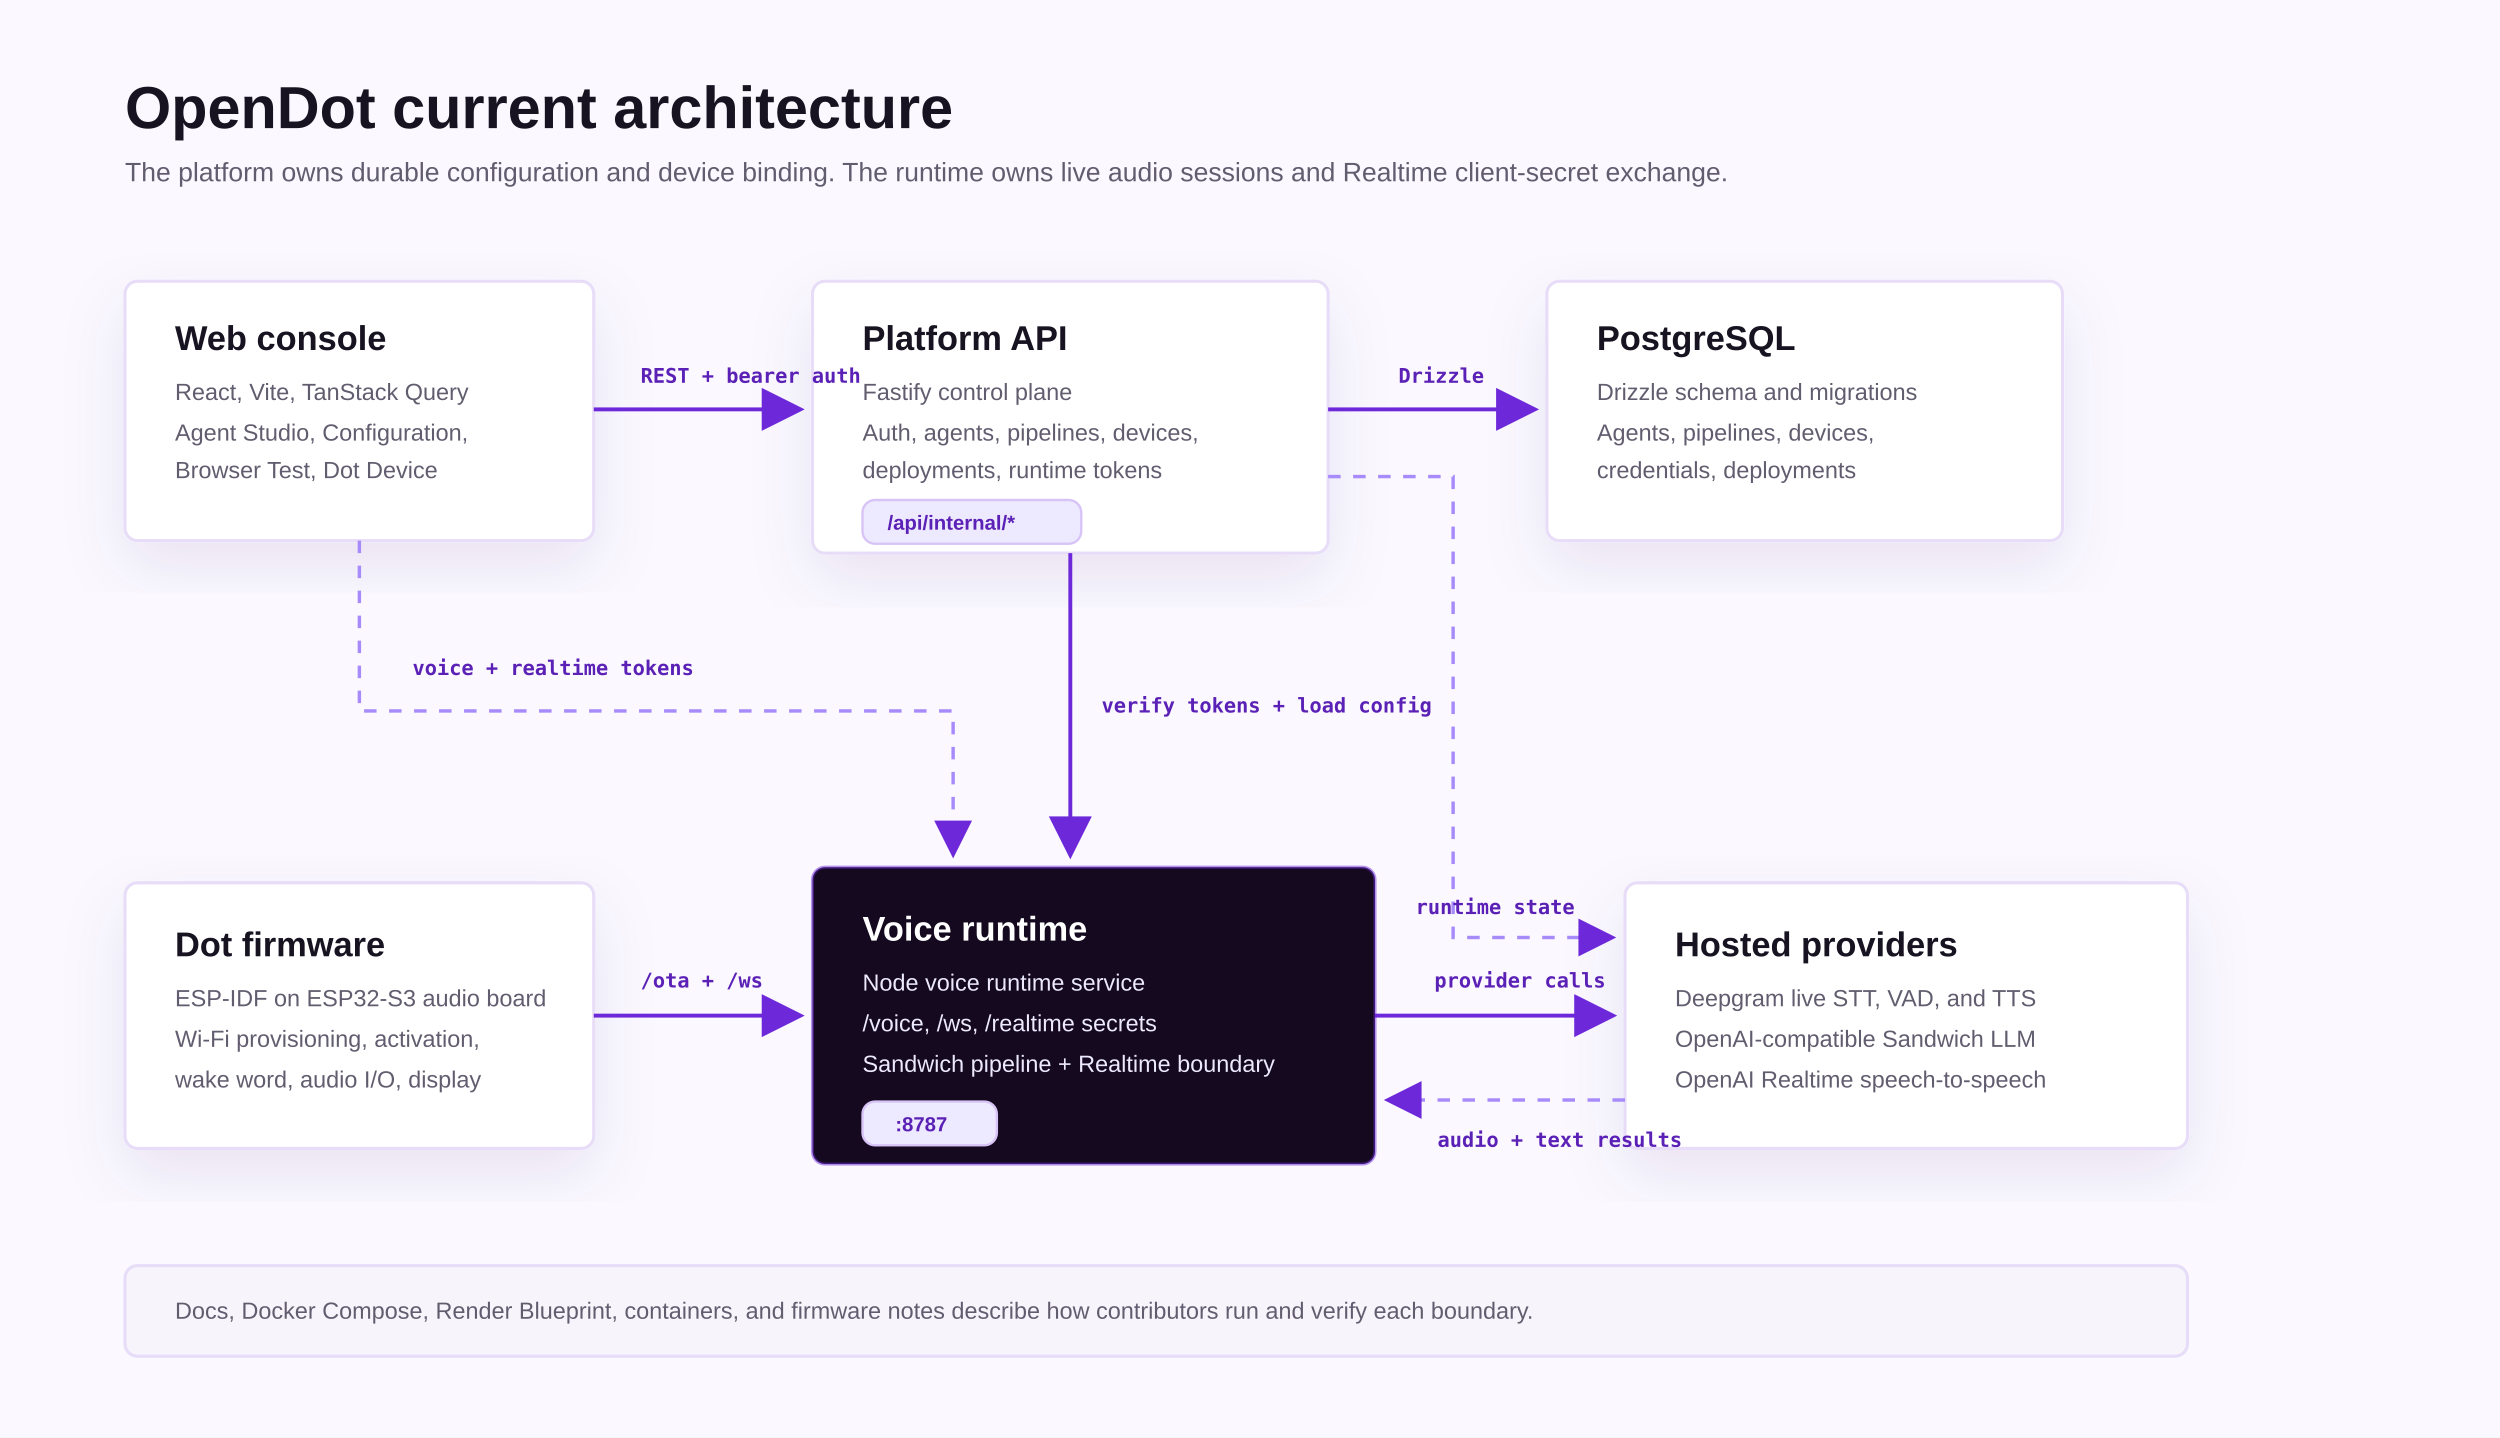
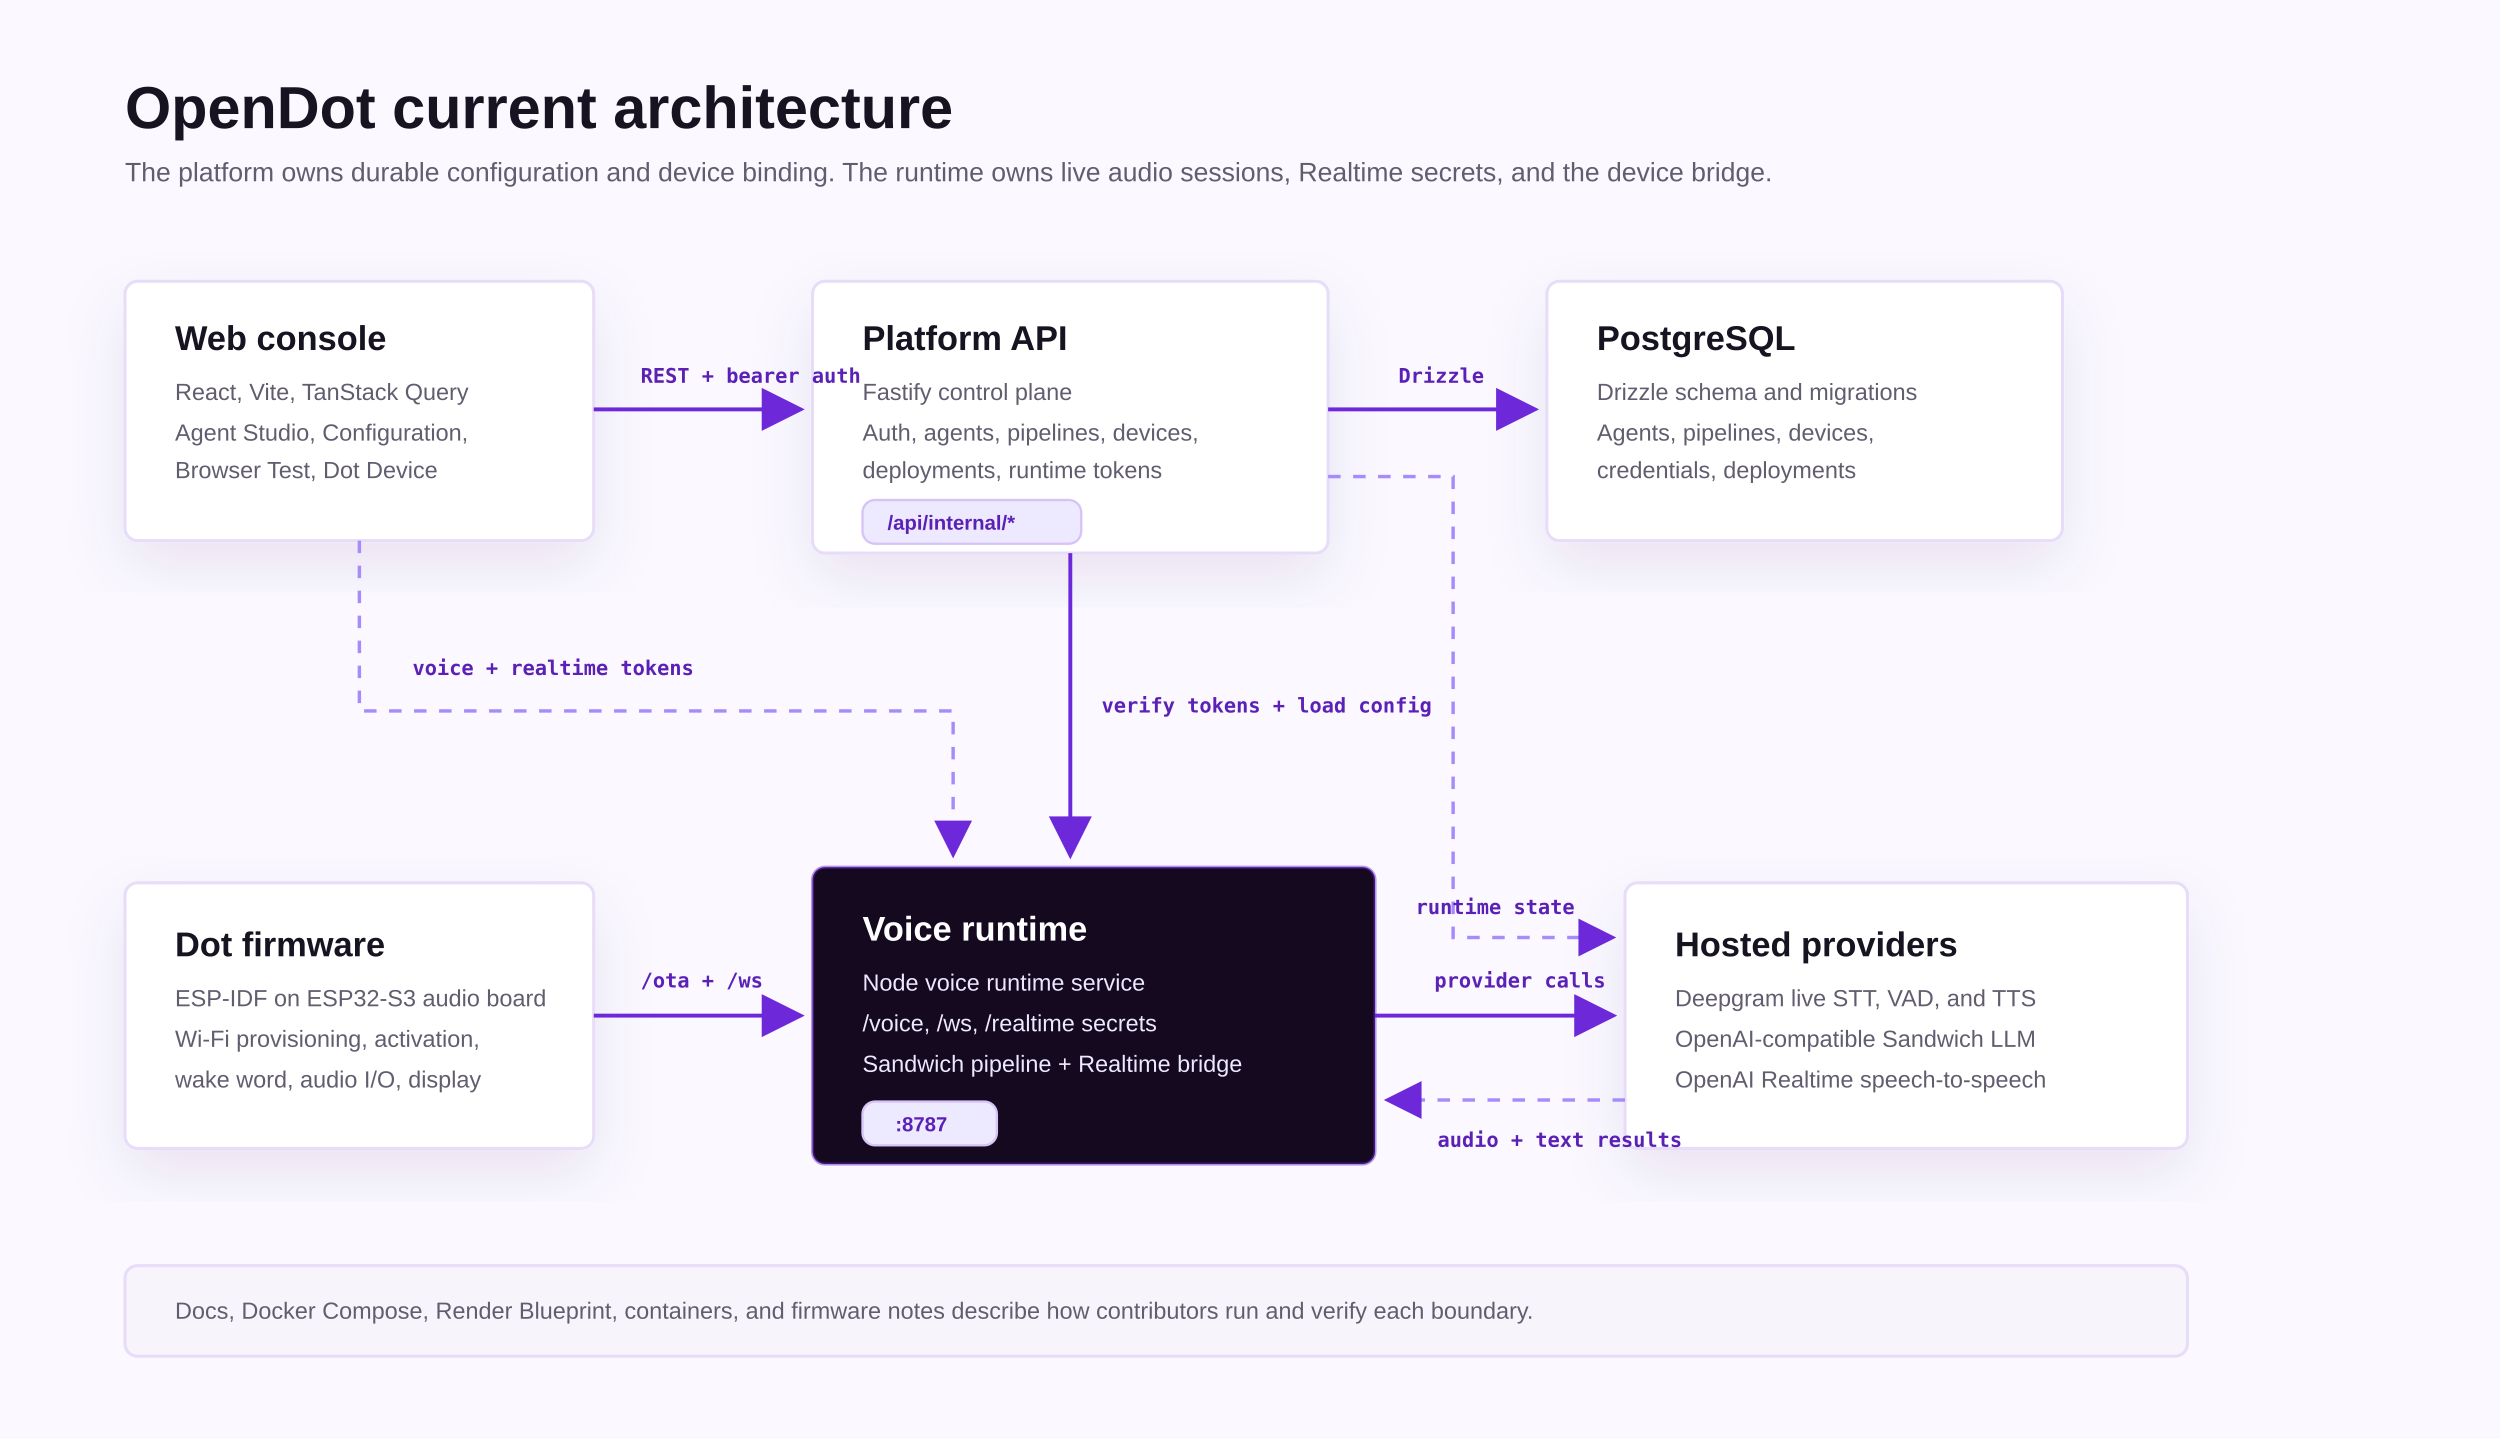
<svg xmlns="http://www.w3.org/2000/svg" width="1600" height="920" viewBox="0 0 1600 920" fill="none" role="img" aria-labelledby="system-architecture-title system-architecture-desc">
  <defs>
    <marker id="arrow" markerWidth="11" markerHeight="11" refX="9" refY="5.5" orient="auto" markerUnits="strokeWidth">
      <path d="M0 0L11 5.5L0 11Z" fill="#6d28d9" />
    </marker>
    <filter id="soft-shadow" x="-20%" y="-20%" width="140%" height="140%">
      <feDropShadow dx="0" dy="16" stdDeviation="20" flood-color="#2e1065" flood-opacity="0.09" />
    </filter>
    <style>
      .bg { fill: #fbf9ff; }
      .panel { fill: #fff; stroke: #e8ddf8; stroke-width: 2; filter: url(#soft-shadow); }
      .panel-soft { fill: #f7f5fb; stroke: #e8ddf8; stroke-width: 2; }
      .dark { fill: #14091f; stroke: #6d28d9; stroke-opacity: .48; stroke-width: 2; }
      .title { font-family: Manrope, Arial, sans-serif; font-size: 38px; font-weight: 800; fill: #171321; }
      .subtitle { font-family: Manrope, Arial, sans-serif; font-size: 17px; font-weight: 500; fill: #625c6f; }
      .label { font-family: Manrope, Arial, sans-serif; font-size: 22px; font-weight: 800; fill: #171321; }
      .dark-label { font-family: Manrope, Arial, sans-serif; font-size: 22px; font-weight: 800; fill: #fff; }
      .body { font-family: Manrope, Arial, sans-serif; font-size: 15px; font-weight: 500; fill: #625c6f; }
      .dark-body { font-family: Manrope, Arial, sans-serif; font-size: 15px; font-weight: 500; fill: #ede9fe; }
      .chip { fill: #ede9fe; stroke: #d8c3f7; stroke-width: 1.5; }
      .chip-text { font-family: Manrope, Arial, sans-serif; font-size: 13px; font-weight: 800; fill: #5b21b6; }
      .line { stroke: #6d28d9; stroke-width: 2.5; marker-end: url(#arrow); }
      .line-soft { stroke: #a78bfa; stroke-width: 2.2; stroke-dasharray: 8 8; marker-end: url(#arrow); }
      .mono { font-family: SFMono-Regular, Consolas, monospace; font-size: 13px; font-weight: 600; fill: #5b21b6; }
    </style>
  </defs>
  <rect class="bg" width="1600" height="920" />
  <text class="title" x="80" y="82">OpenDot current architecture</text>
-   <text class="subtitle" x="80" y="116">The platform owns durable configuration and device binding. The runtime owns live audio sessions and Realtime client-secret exchange.</text>
+   <text class="subtitle" x="80" y="116">The platform owns durable configuration and device binding. The runtime owns live audio sessions, Realtime secrets, and the device bridge.</text>
  <rect class="panel" x="80" y="180" width="300" height="166" rx="8" />
  <text class="label" x="112" y="224">Web console</text>
  <text class="body" x="112" y="256">React, Vite, TanStack Query</text>
  <text class="body" x="112" y="282">Agent Studio, Configuration,</text>
  <text class="body" x="112" y="306">Browser Test, Dot Device</text>
  <rect class="panel" x="520" y="180" width="330" height="174" rx="8" />
  <text class="label" x="552" y="224">Platform API</text>
  <text class="body" x="552" y="256">Fastify control plane</text>
  <text class="body" x="552" y="282">Auth, agents, pipelines, devices,</text>
  <text class="body" x="552" y="306">deployments, runtime tokens</text>
  <rect class="chip" x="552" y="320" width="140" height="28" rx="8" />
  <text class="chip-text" x="568" y="339">/api/internal/*</text>
  <rect class="panel" x="990" y="180" width="330" height="166" rx="8" />
  <text class="label" x="1022" y="224">PostgreSQL</text>
  <text class="body" x="1022" y="256">Drizzle schema and migrations</text>
  <text class="body" x="1022" y="282">Agents, pipelines, devices,</text>
  <text class="body" x="1022" y="306">credentials, deployments</text>
  <rect class="dark" x="520" y="555" width="360" height="190" rx="8" />
  <text class="dark-label" x="552" y="602">Voice runtime</text>
  <text class="dark-body" x="552" y="634">Node voice runtime service</text>
  <text class="dark-body" x="552" y="660">/voice, /ws, /realtime secrets</text>
-   <text class="dark-body" x="552" y="686">Sandwich pipeline + Realtime boundary</text>
+   <text class="dark-body" x="552" y="686">Sandwich pipeline + Realtime bridge</text>
  <rect class="chip" x="552" y="705" width="86" height="28" rx="8" />
  <text class="chip-text" x="573" y="724">:8787</text>
  <rect class="panel" x="80" y="565" width="300" height="170" rx="8" />
  <text class="label" x="112" y="612">Dot firmware</text>
  <text class="body" x="112" y="644">ESP-IDF on ESP32-S3 audio board</text>
  <text class="body" x="112" y="670">Wi-Fi provisioning, activation,</text>
  <text class="body" x="112" y="696">wake word, audio I/O, display</text>
  <rect class="panel" x="1040" y="565" width="360" height="170" rx="8" />
  <text class="label" x="1072" y="612">Hosted providers</text>
  <text class="body" x="1072" y="644">Deepgram live STT, VAD, and TTS</text>
  <text class="body" x="1072" y="670">OpenAI-compatible Sandwich LLM</text>
  <text class="body" x="1072" y="696">OpenAI Realtime speech-to-speech</text>
  <rect class="panel-soft" x="80" y="810" width="1320" height="58" rx="8" />
  <text class="body" x="112" y="844">Docs, Docker Compose, Render Blueprint, containers, and firmware notes describe how contributors run and verify each boundary.</text>
  <path class="line" d="M380 262H510" />
  <text class="mono" x="410" y="245">REST + bearer auth</text>
  <path class="line" d="M850 262H980" />
  <text class="mono" x="895" y="245">Drizzle</text>
  <path class="line" d="M685 354V545" />
  <text class="mono" x="705" y="456">verify tokens + load config</text>
  <path class="line-soft" d="M230 346V455H610V545" />
  <text class="mono" x="264" y="432">voice + realtime tokens</text>
  <path class="line" d="M380 650H510" />
  <text class="mono" x="410" y="632">/ota + /ws</text>
  <path class="line" d="M880 650H1030" />
  <text class="mono" x="918" y="632">provider calls</text>
  <path class="line-soft" d="M1040 704H890" />
  <text class="mono" x="920" y="734">audio + text results</text>
  <path class="line-soft" d="M850 305H930V600H1030" />
  <text class="mono" x="906" y="585">runtime state</text>
</svg>
